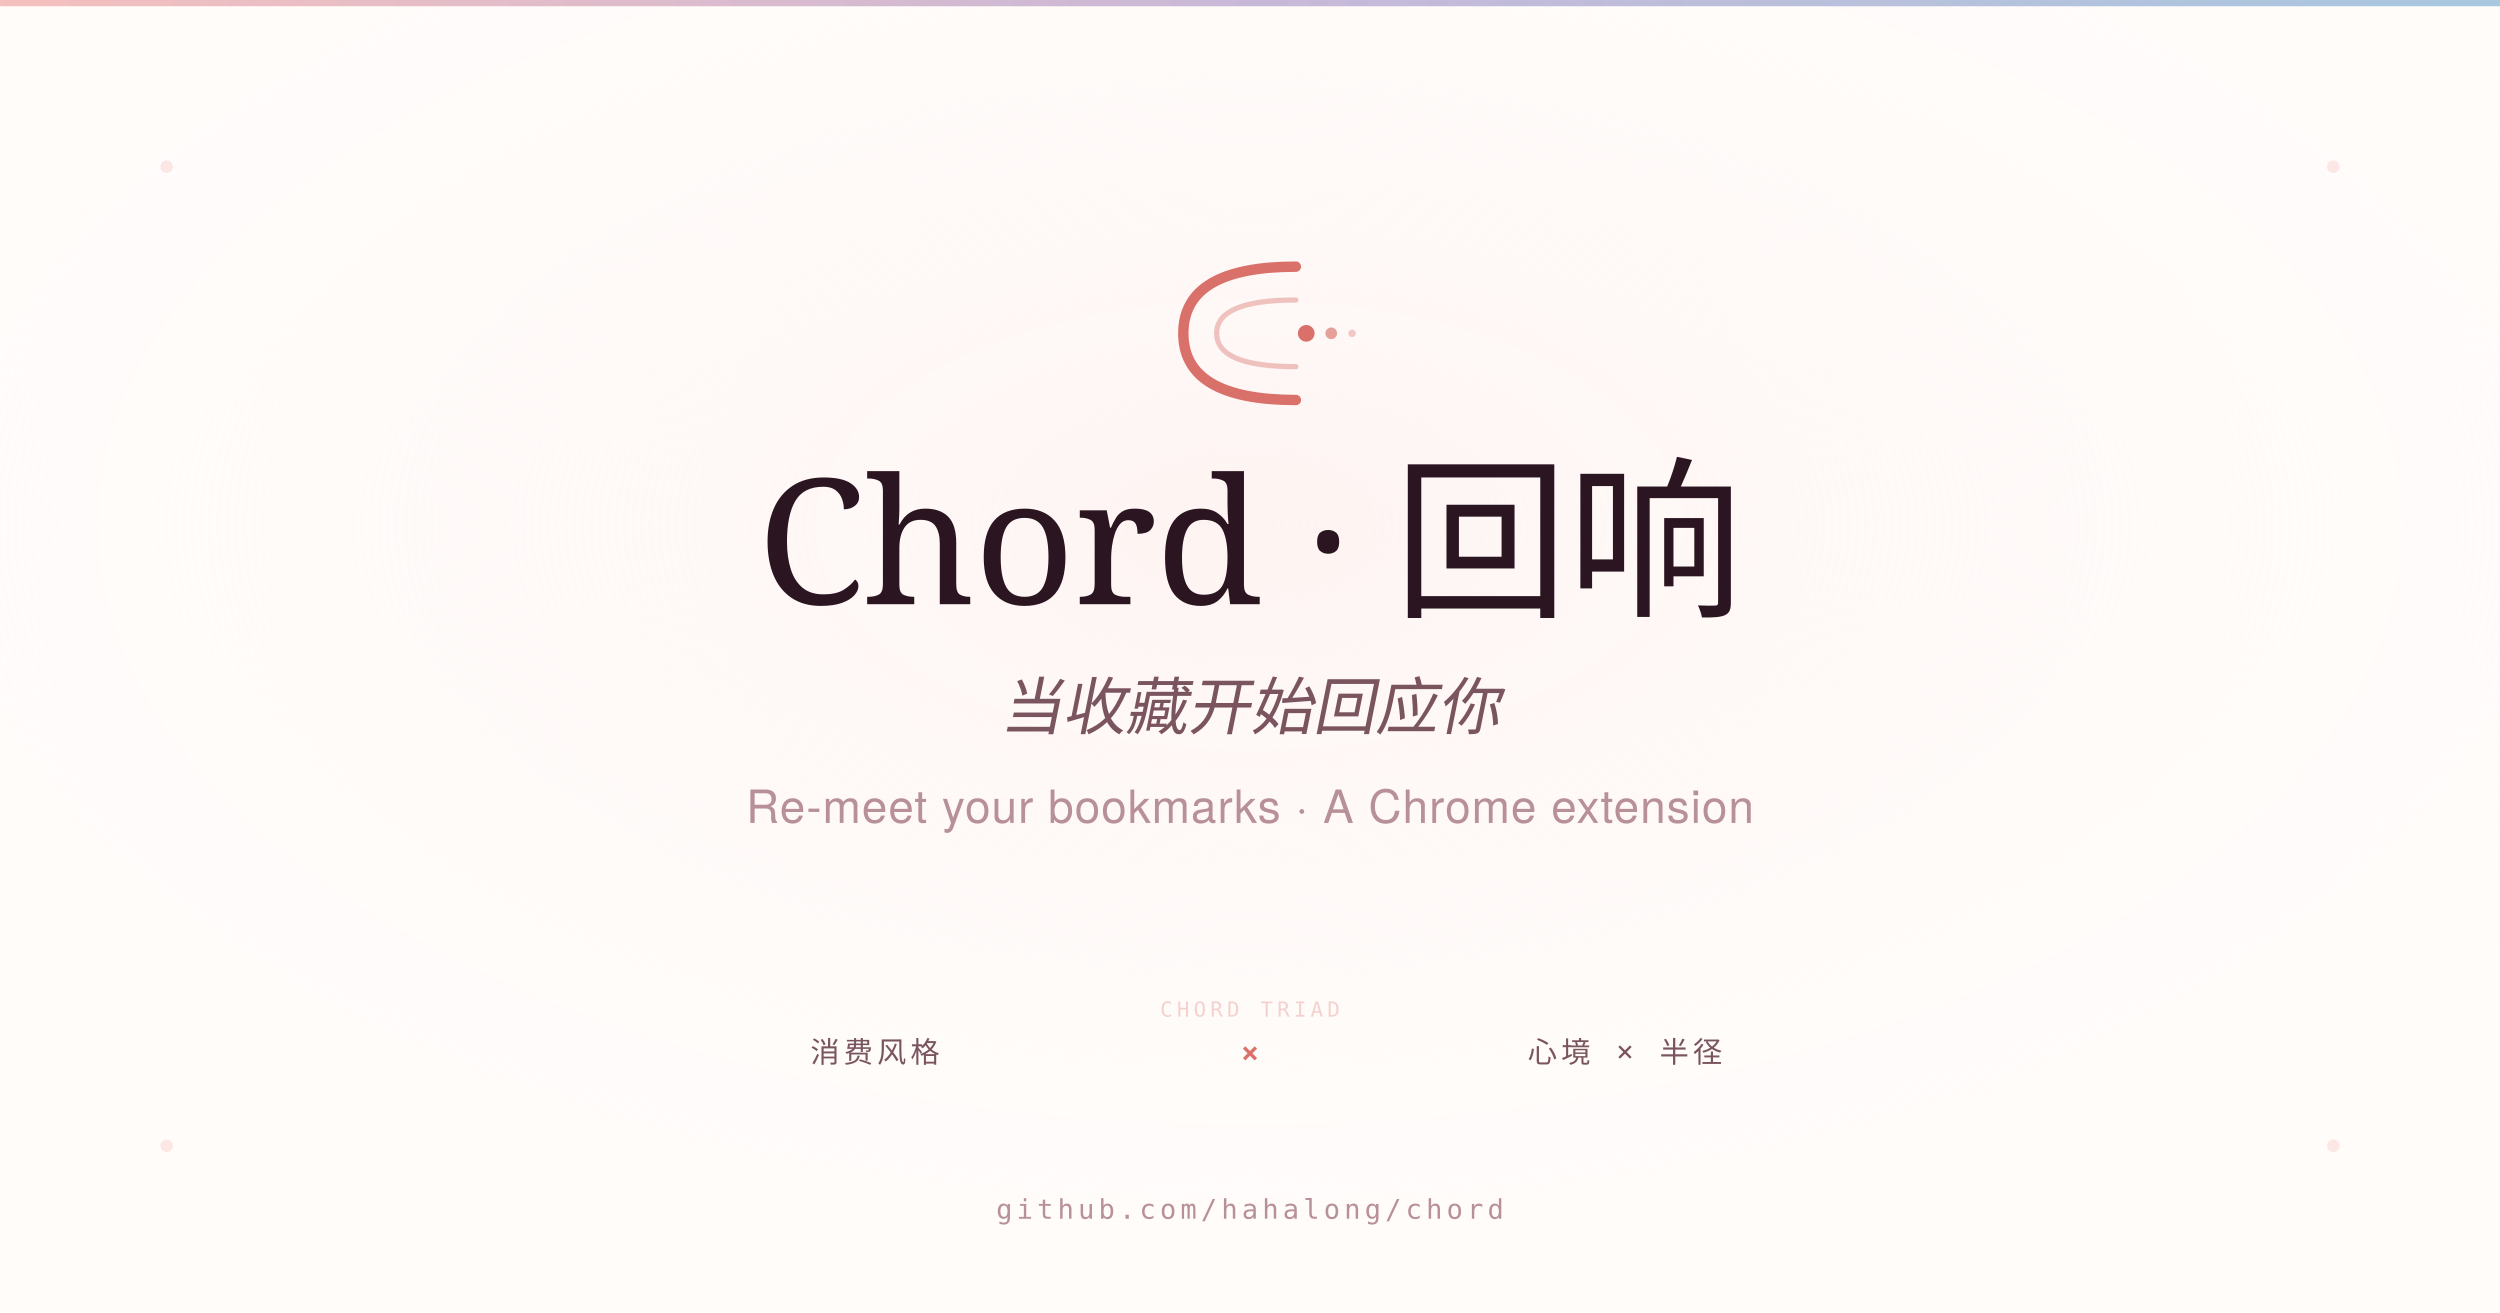
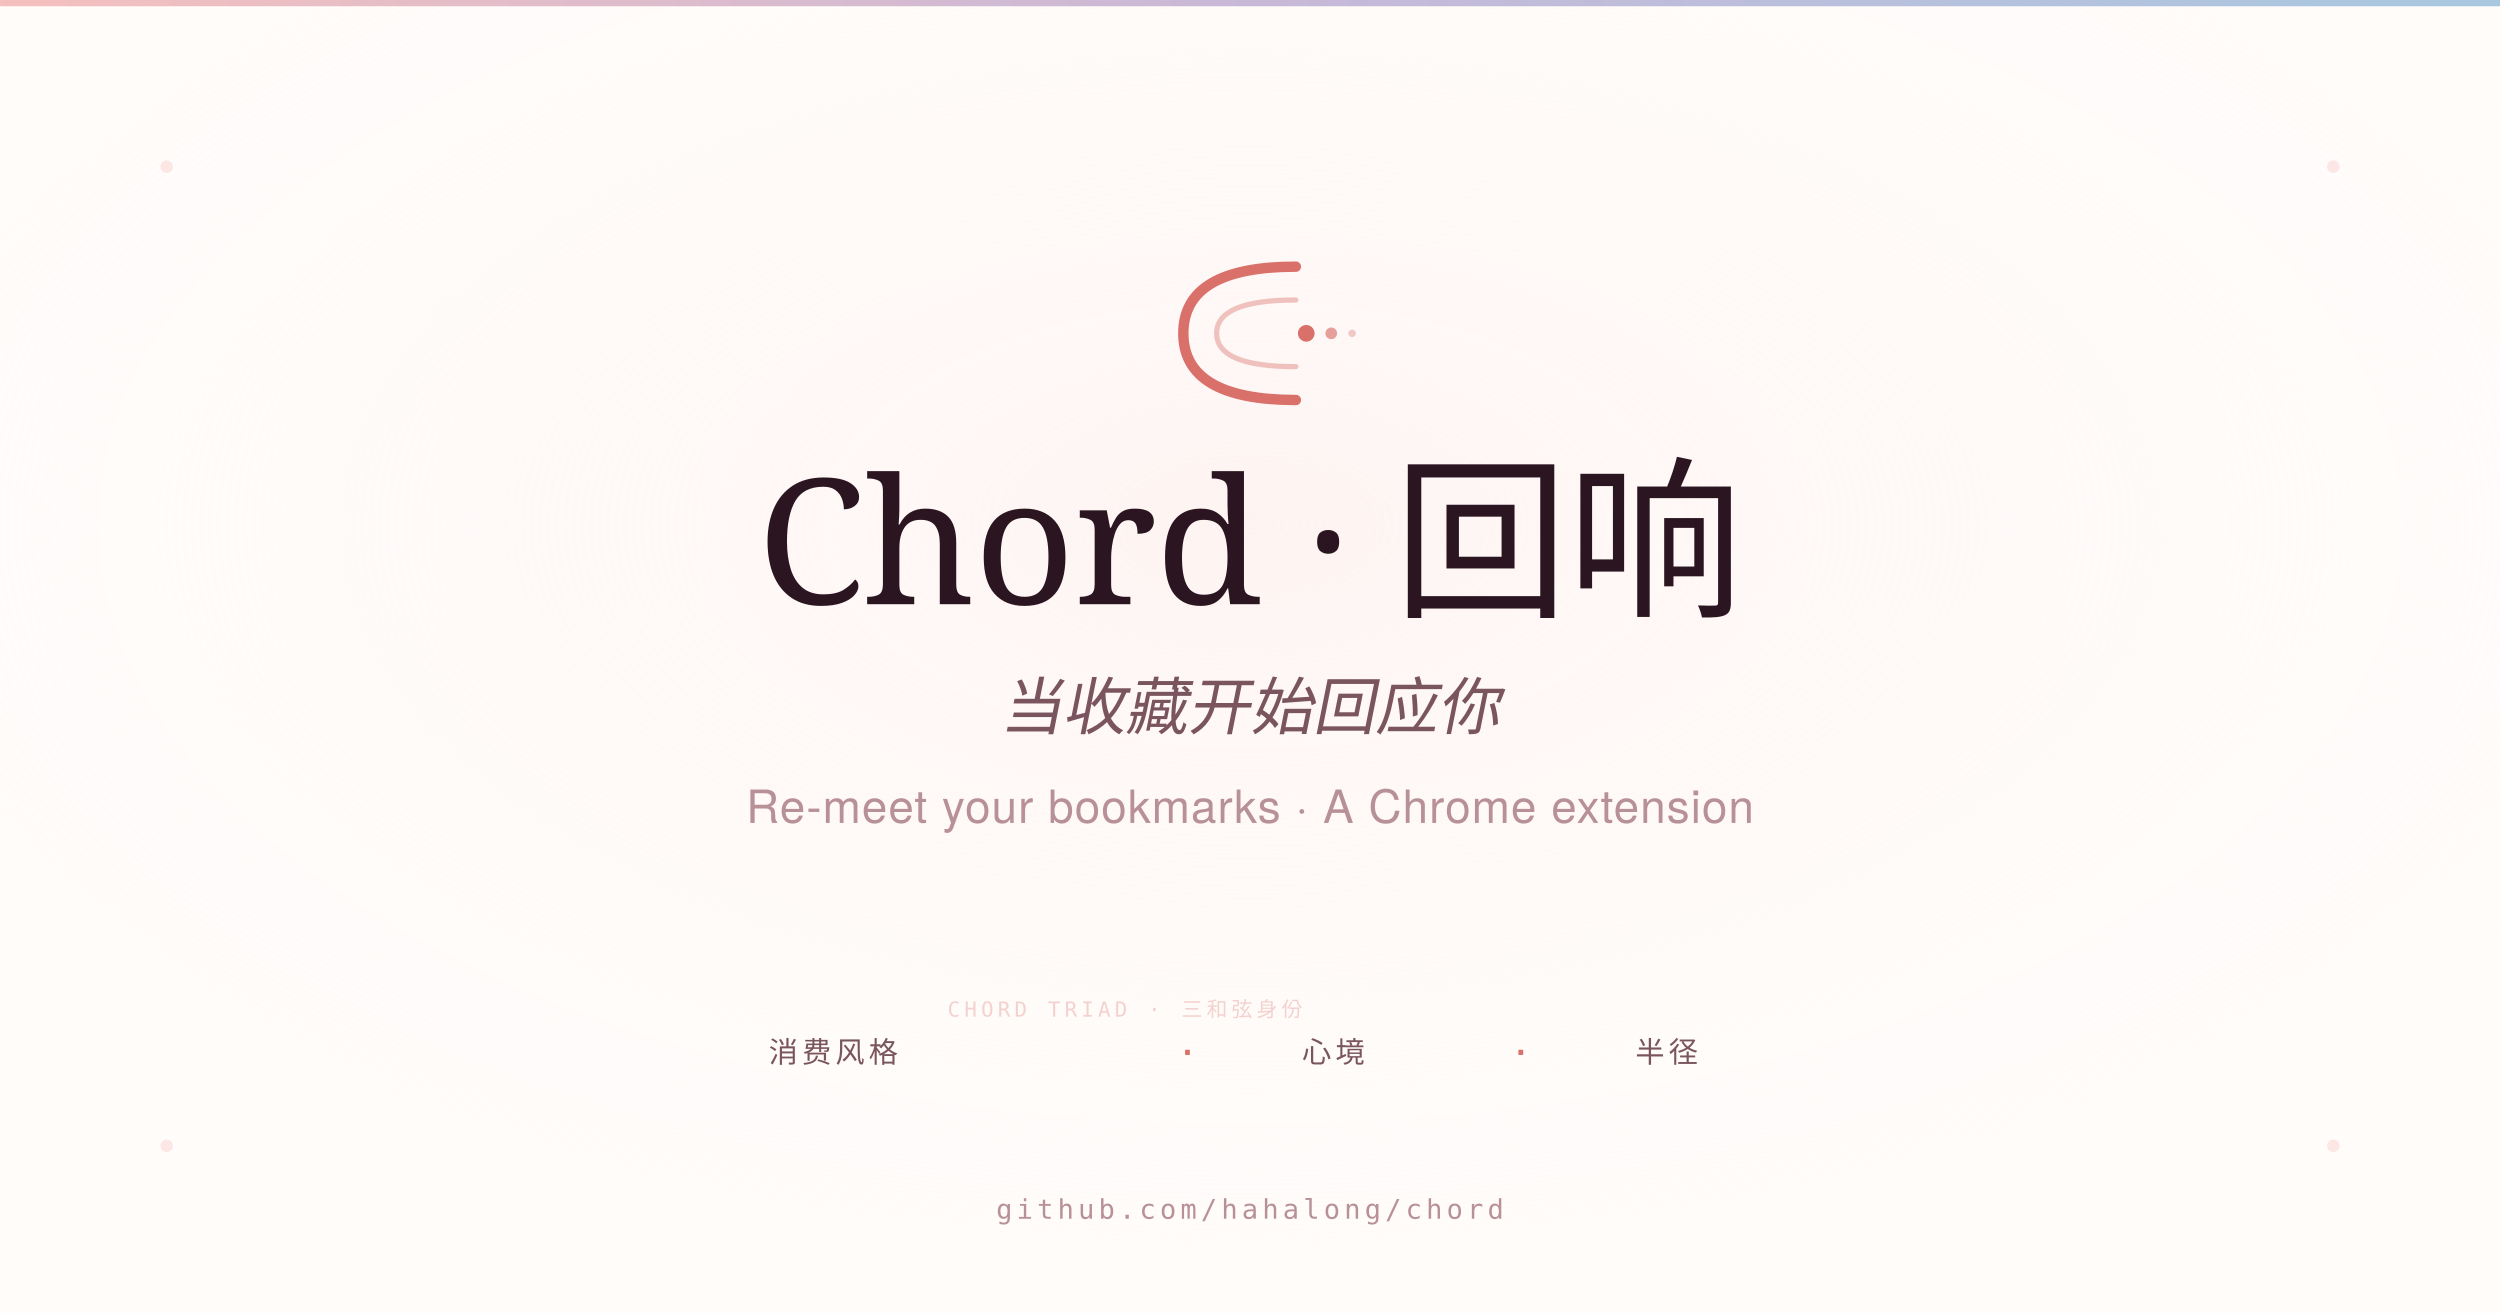
<svg xmlns="http://www.w3.org/2000/svg" viewBox="0 0 1200 630" width="1200" height="630">
  <defs>
    <linearGradient id="grad" x1="0" y1="0" x2="1" y2="0">
      <stop offset="0%" stop-color="#F5C0BE" />
      <stop offset="50%" stop-color="#C8B8D8" />
      <stop offset="100%" stop-color="#A8C8E0" />
    </linearGradient>
    <radialGradient id="bgwash" cx="50%" cy="40%" r="60%">
      <stop offset="0%" stop-color="#FDF0EF" stop-opacity="0.7" />
      <stop offset="100%" stop-color="#FFFCFA" stop-opacity="0" />
    </radialGradient>
  </defs>
  <rect width="1200" height="630" fill="#FFFCFA" />
  <rect width="1200" height="630" fill="url(#bgwash)" />
  <rect x="0" y="0" width="1200" height="3" fill="url(#grad)" />
  <g transform="translate(540, 110)">
    <path d="M82 18 Q28 18 28 50 Q28 82 82 82" stroke="#D9706A" stroke-width="5" stroke-linecap="round" fill="none" />
    <path d="M82 34 Q44 34 44 50 Q44 66 82 66" stroke="#D9706A" stroke-width="2.5" stroke-linecap="round" fill="none" opacity="0.4" />
    <circle cx="87" cy="50" r="4" fill="#D9706A" />
    <circle cx="99" cy="50" r="2.8" fill="#D9706A" opacity="0.65" />
    <circle cx="109" cy="50" r="1.8" fill="#D9706A" opacity="0.35" />
  </g>
  <text x="600" y="290" font-family="'DM Serif Display','Noto Serif SC',Georgia,serif" font-size="84" font-weight="400" fill="#2A1520" text-anchor="middle" letter-spacing="-0.5">
    Chord · 回响
  </text>
  <text x="600" y="350" font-family="'Source Serif 4','Noto Serif SC',Georgia,serif" font-size="30" font-style="italic" fill="#7A5560" text-anchor="middle">
    当收藏开始回应你
  </text>
  <text x="600" y="395" font-family="'DM Sans','Helvetica Neue',system-ui,sans-serif" font-size="22" font-weight="400" fill="#B89098" text-anchor="middle" letter-spacing="0.5">
    Re-meet your bookmarks · A Chrome extension
  </text>
  <line x1="490" y1="450" x2="710" y2="450" stroke="url(#grad)" stroke-width="2" stroke-linecap="round" />
  <g transform="translate(600, 510)" text-anchor="middle" font-family="'DM Mono','SF Mono','Menlo',monospace" font-size="14" letter-spacing="2" fill="#7A5560">
-     <text x="-180" y="0">消费风格</text>
-     <text x="0" y="0" fill="#D9706A" font-weight="600">×</text>
-     <text x="0" y="-22" fill="#D9706A" opacity="0.3" font-size="10">CHORD TRIAD</text>
-     <text x="180" y="0">心境 × 半径</text>
+     <text x="-200" y="0">消费风格</text>
+     <text x="-60" y="-22" fill="#D9706A" opacity="0.3" font-size="10">CHORD TRIAD · 三和弦身份</text>
+     <text x="-30" y="0" fill="#D9706A" font-weight="600">·</text>
+     <text x="40" y="0">心境</text>
+     <text x="130" y="0" fill="#D9706A" font-weight="600">·</text>
+     <text x="200" y="0">半径</text>
  </g>
  <text x="600" y="585" font-family="'DM Mono','SF Mono','Menlo',monospace" font-size="13" letter-spacing="2" fill="#B89098" text-anchor="middle">
    github.com/hahalong/chord
  </text>
  <g fill="#F5C0BE" opacity="0.35">
    <circle cx="80" cy="80" r="3" />
    <circle cx="1120" cy="80" r="3" />
    <circle cx="80" cy="550" r="3" />
    <circle cx="1120" cy="550" r="3" />
  </g>
</svg>
